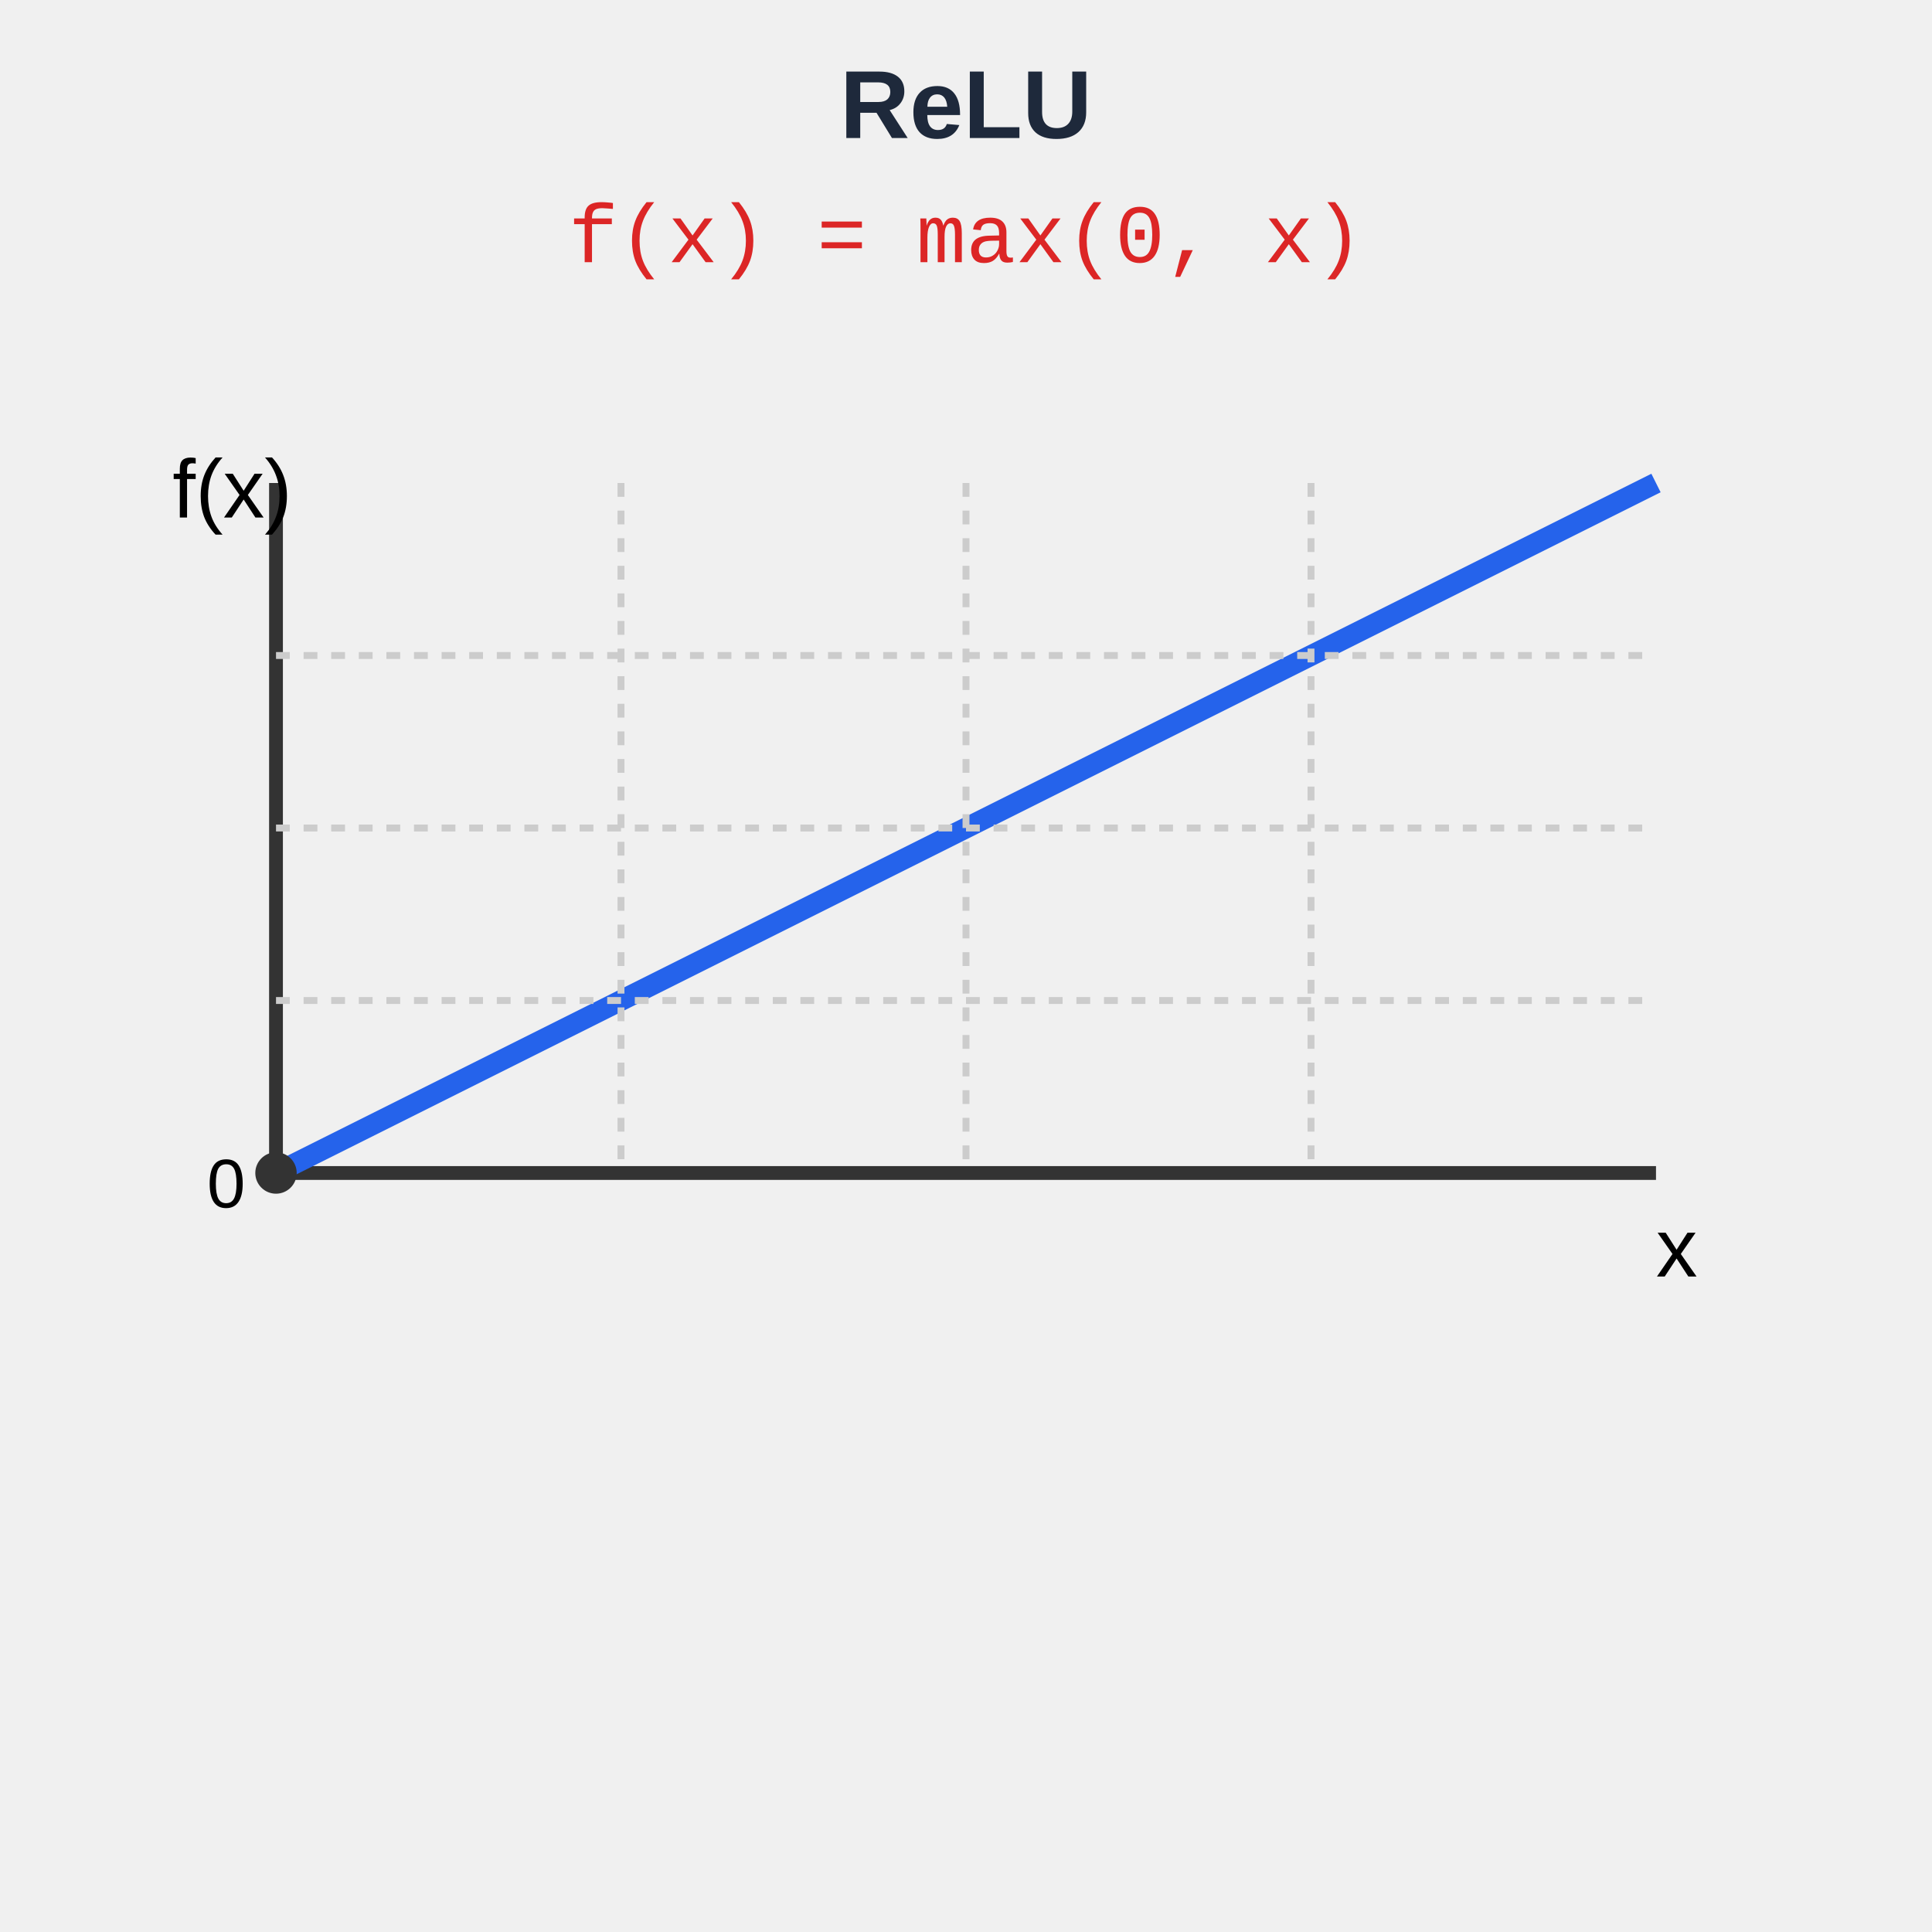
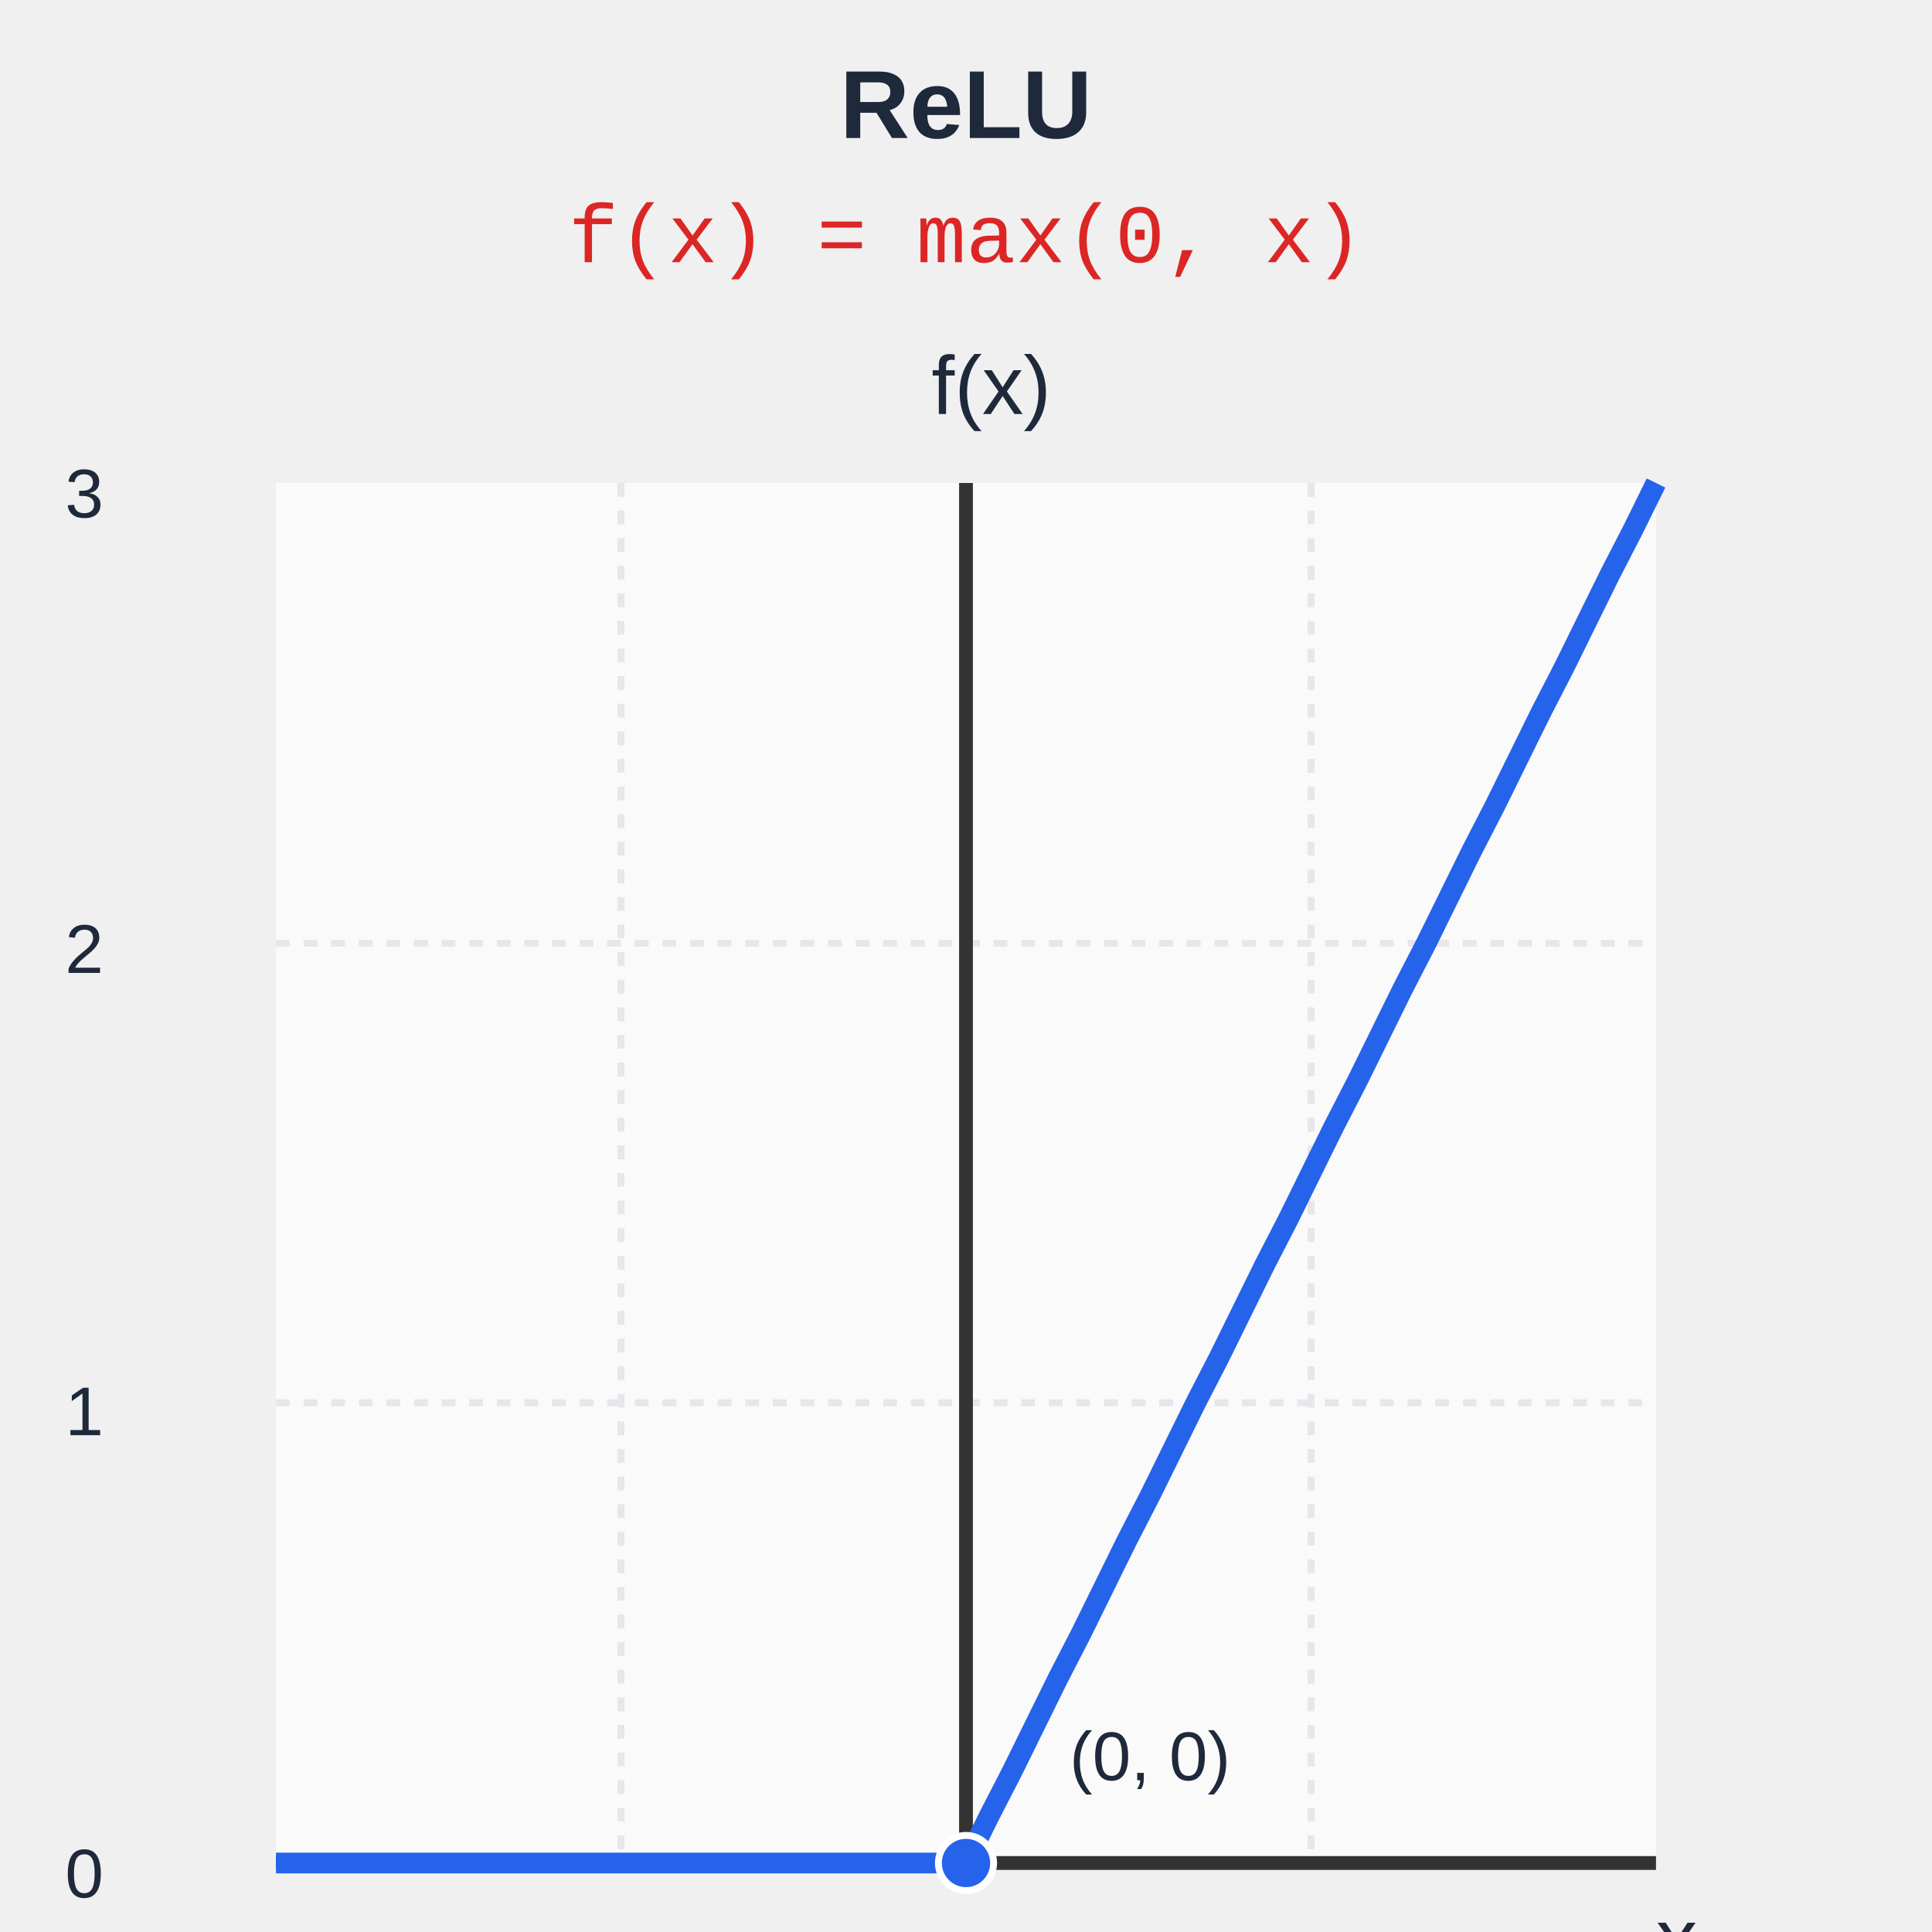
<svg xmlns="http://www.w3.org/2000/svg" width="280" height="280">
  <defs>
    <style>
      .title { font-family: Arial, sans-serif; font-size: 14px; font-weight: bold; fill: #1e293b; }
      .formula { font-family: 'Courier New', monospace; font-size: 12px; fill: #dc2626; }
+       .label { font-family: Arial, sans-serif; font-size: 10px; fill: #1e293b; }
+       .axis-label { font-family: Arial, sans-serif; font-size: 12px; fill: #1e293b; }
    </style>
  </defs>
  <text x="140" y="20" class="title" text-anchor="middle">ReLU</text>
  <text x="140" y="38" class="formula" text-anchor="middle">f(x) = max(0, x)</text>
  <g transform="translate(40, 70)">
-     <line x1="0" y1="100" x2="200" y2="100" stroke="#333" stroke-width="2" />
-     <line x1="0" y1="100" x2="0" y2="0" stroke="#333" stroke-width="2" />
-     <text x="200" y="115" font-family="Arial" font-size="12">x</text>
-     <text x="-15" y="5" font-family="Arial" font-size="12">f(x)</text>
-     <line x1="0" y1="100" x2="0" y2="100" stroke="#2563eb" stroke-width="3" />
-     <line x1="0" y1="100" x2="200" y2="0" stroke="#2563eb" stroke-width="3" />
-     <line x1="50" y1="0" x2="50" y2="100" stroke="#ccc" stroke-width="1" stroke-dasharray="2,2" />
-     <line x1="100" y1="0" x2="100" y2="100" stroke="#ccc" stroke-width="1" stroke-dasharray="2,2" />
-     <line x1="150" y1="0" x2="150" y2="100" stroke="#ccc" stroke-width="1" stroke-dasharray="2,2" />
-     <line x1="0" y1="75" x2="200" y2="75" stroke="#ccc" stroke-width="1" stroke-dasharray="2,2" />
-     <line x1="0" y1="50" x2="200" y2="50" stroke="#ccc" stroke-width="1" stroke-dasharray="2,2" />
-     <line x1="0" y1="25" x2="200" y2="25" stroke="#ccc" stroke-width="1" stroke-dasharray="2,2" />
-     <circle cx="0" cy="100" r="3" fill="#333" />
-     <text x="-10" y="105" font-family="Arial" font-size="10">0</text>
+     <rect x="0" y="0" width="200" height="200" fill="#fafafa" stroke="none" />
+     <line x1="50" y1="0" x2="50" y2="200" stroke="#e5e7eb" stroke-width="1" stroke-dasharray="2,2" />
+     <line x1="100" y1="0" x2="100" y2="200" stroke="#e5e7eb" stroke-width="1" stroke-dasharray="2,2" />
+     <line x1="150" y1="0" x2="150" y2="200" stroke="#e5e7eb" stroke-width="1" stroke-dasharray="2,2" />
+     <line x1="0" y1="66.7" x2="200" y2="66.7" stroke="#e5e7eb" stroke-width="1" stroke-dasharray="2,2" />
+     <line x1="0" y1="133.3" x2="200" y2="133.3" stroke="#e5e7eb" stroke-width="1" stroke-dasharray="2,2" />
+     <line x1="0" y1="200" x2="200" y2="200" stroke="#e5e7eb" stroke-width="1" stroke-dasharray="2,2" />
+     <line x1="0" y1="200" x2="200" y2="200" stroke="#333" stroke-width="2" />
+     <line x1="100" y1="0" x2="100" y2="200" stroke="#333" stroke-width="2" />
+     <text x="200" y="215" class="axis-label">x</text>
+     <text x="95" y="-10" class="axis-label">f(x)</text>
+     <path d="M 0.0,200.0 L 3.3,200.0 L 6.7,200.0 L 10.0,200.0 L 13.3,200.0 L 16.7,200.0 L 20.0,200.0 L 23.3,200.0 L 26.7,200.0 L 30.0,200.0 L 33.3,200.0 L 36.7,200.0 L 40.0,200.0 L 43.3,200.0 L 46.7,200.0 L 50.0,200.0 L 53.3,200.0 L 56.7,200.0 L 60.0,200.0 L 63.3,200.0 L 66.7,200.0 L 70.0,200.0 L 73.3,200.0 L 76.7,200.0 L 80.0,200.0 L 83.3,200.0 L 86.7,200.0 L 90.0,200.0 L 93.3,200.0 L 96.7,200.0 L 100.0,200.0 L 103.3,193.3 L 106.7,186.7 L 110.0,180.0 L 113.3,173.3 L 116.7,166.7 L 120.0,160.0 L 123.3,153.3 L 126.7,146.7 L 130.0,140.0 L 133.3,133.3 L 136.7,126.7 L 140.0,120.0 L 143.3,113.3 L 146.7,106.7 L 150.0,100.0 L 153.3,93.3 L 156.7,86.7 L 160.0,80.0 L 163.3,73.3 L 166.7,66.7 L 170.0,60.0 L 173.3,53.3 L 176.7,46.7 L 180.0,40.0 L 183.3,33.3 L 186.7,26.7 L 190.0,20.0 L 193.3,13.3 L 196.7,6.7 L 200.0,0.0" stroke="#2563eb" stroke-width="3" fill="none" />
+     <circle cx="100" cy="200" r="4" fill="#2563eb" stroke="white" stroke-width="1" />
+     <text x="115" y="188" class="label" fill="#2563eb">(0, 0)</text>
+     <text x="-25" y="205" class="label" text-anchor="end">0</text>
+     <text x="-25" y="138" class="label" text-anchor="end">1</text>
+     <text x="-25" y="71" class="label" text-anchor="end">2</text>
+     <text x="-25" y="5" class="label" text-anchor="end">3</text>
+     <text x="0" y="220" class="label" text-anchor="middle">-3</text>
+     <text x="50" y="220" class="label" text-anchor="middle">-1.5</text>
+     <text x="100" y="220" class="label" text-anchor="middle">0</text>
+     <text x="150" y="220" class="label" text-anchor="middle">1.5</text>
+     <text x="200" y="220" class="label" text-anchor="middle">3</text>
  </g>
</svg>
